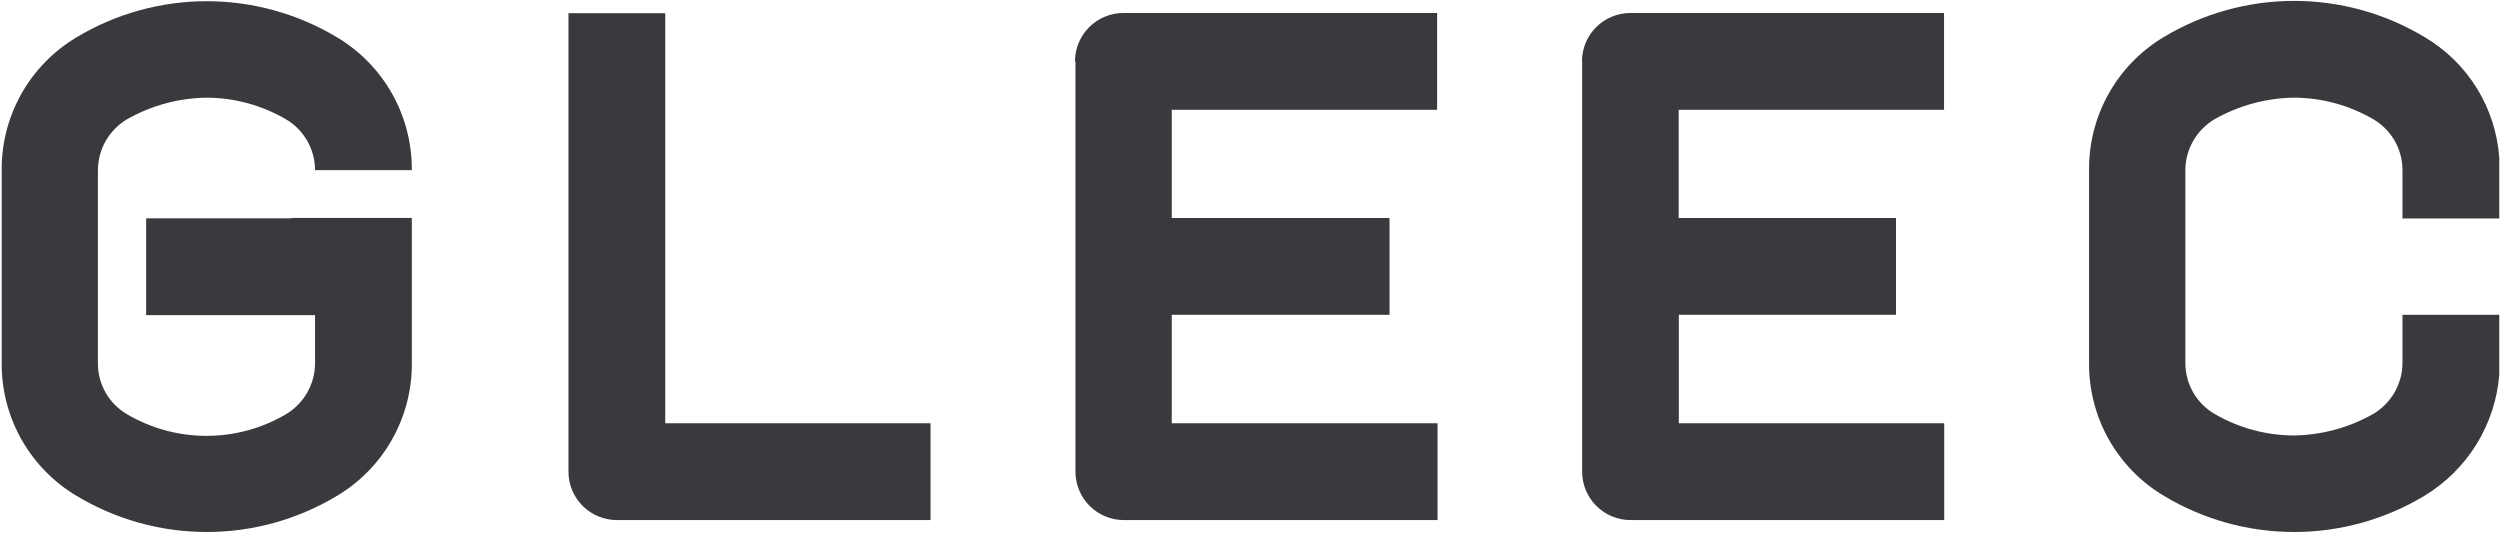
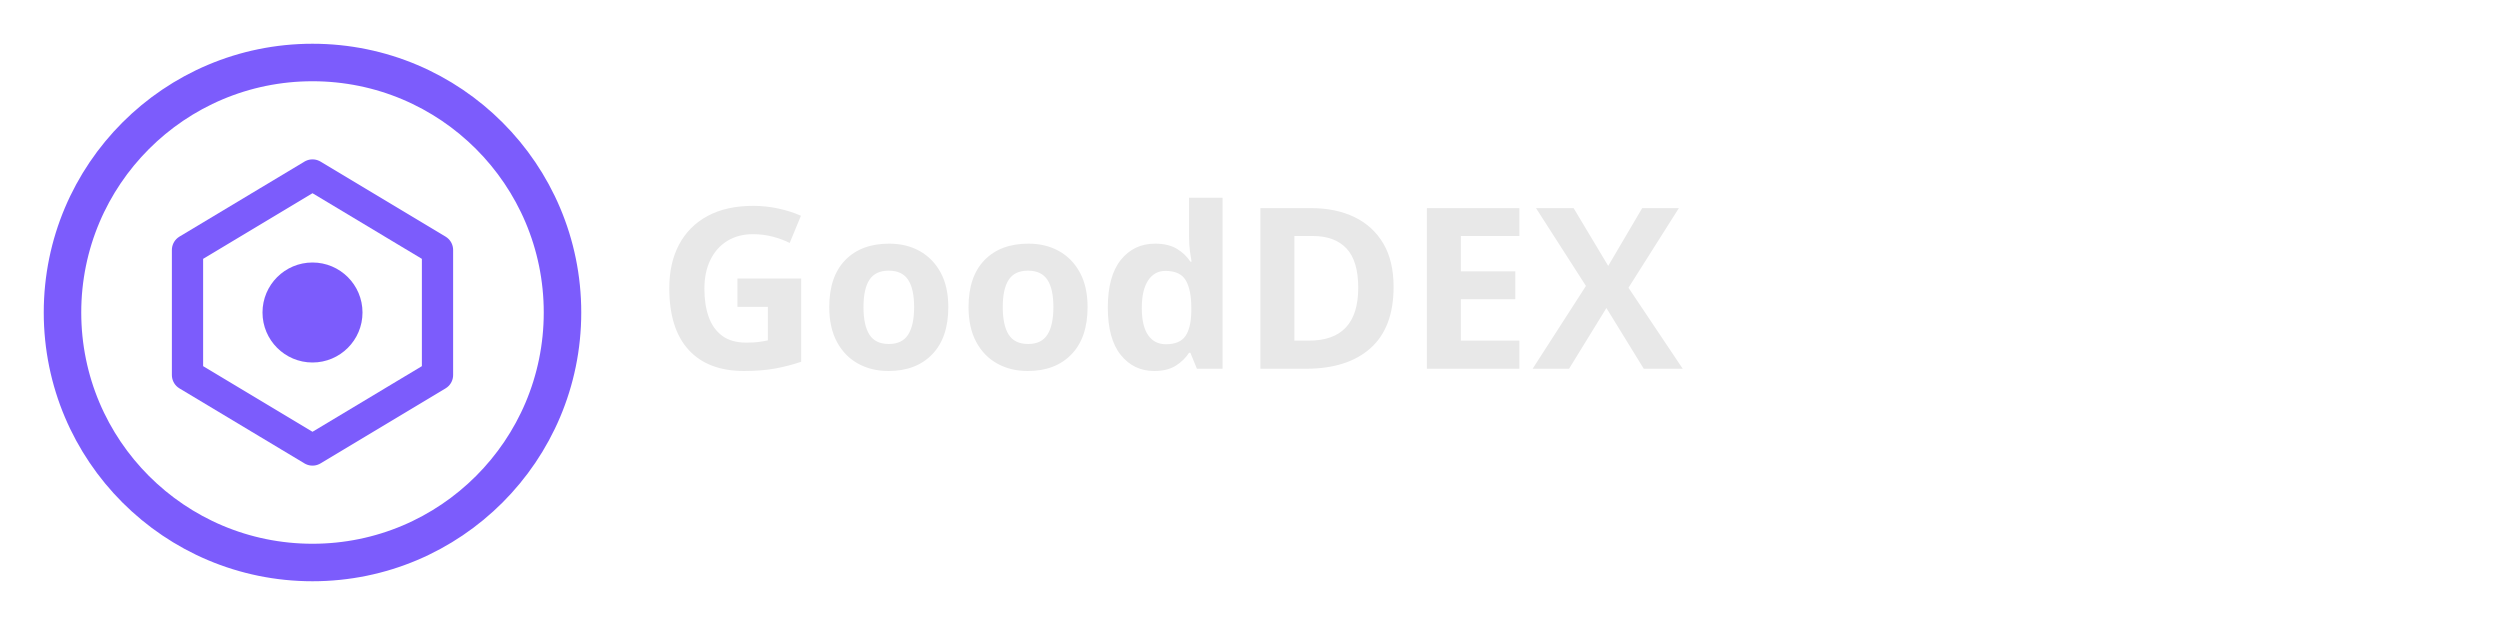
- <svg xmlns="http://www.w3.org/2000/svg" viewBox="699 117 1107 236" fill="none">
-   <path d="M828 213.679H763.714V256.536H838.5V277.964C838.464 282.488 837.266 286.927 835.021 290.855C832.776 294.782 829.559 298.067 825.679 300.393C814.996 306.684 802.825 310.001 790.429 310.001C778.032 310.001 765.861 306.684 755.178 300.393C751.272 298.096 748.034 294.818 745.785 290.884C743.536 286.95 742.354 282.496 742.357 277.964V192.321C742.38 187.79 743.572 183.341 745.818 179.406C748.064 175.47 751.288 172.181 755.178 169.857C765.928 163.727 778.055 160.422 790.429 160.25C802.821 160.284 814.983 163.599 825.679 169.857C829.583 172.165 832.819 175.451 835.067 179.39C837.315 183.329 838.498 187.786 838.5 192.321H881.357C881.444 180.487 878.435 168.835 872.627 158.522C866.819 148.21 858.416 139.596 848.25 133.536C830.825 123.067 810.881 117.537 790.553 117.537C770.226 117.537 750.282 123.067 732.857 133.536C722.691 139.596 714.288 148.21 708.48 158.522C702.672 168.835 699.663 180.487 699.75 192.321V277.786C699.669 289.615 702.681 301.259 708.489 311.565C714.296 321.87 722.697 330.478 732.857 336.536C750.274 347.027 770.221 352.57 790.553 352.57C810.886 352.57 830.833 347.027 848.25 336.536C858.41 330.478 866.811 321.87 872.618 311.565C878.426 301.259 881.438 289.615 881.357 277.786V213.5H828V213.679Z" fill="#393A3D" />
-   <path d="M993.571 122.857H950.714V325.857C950.714 331.54 952.972 336.991 956.991 341.009C961.009 345.028 966.46 347.286 972.143 347.286H1111.04V304.429H993.571V122.857Z" fill="#393A3D" />
-   <path d="M1175.21 144.214V325.857C1175.21 331.54 1177.47 336.991 1181.49 341.009C1185.51 345.028 1190.96 347.286 1196.64 347.286H1335.54V304.429H1217.86V256.393H1314.29V213.536H1217.86V165.607H1335.36V122.75H1196.43C1190.75 122.75 1185.29 125.008 1181.28 129.026C1177.26 133.045 1175 138.495 1175 144.179" fill="#393A3D" />
-   <path d="M1399.57 144.214V325.857C1399.57 331.54 1401.83 336.991 1405.85 341.009C1409.87 345.028 1415.32 347.286 1421 347.286H1559.89V304.429H1442.39V256.393H1538.54V213.536H1442.32V165.607H1559.82V122.75H1420.93C1415.25 122.75 1409.8 125.008 1405.78 129.026C1401.76 133.045 1399.5 138.495 1399.5 144.179" fill="#393A3D" />
-   <path d="M1762.82 277.786C1762.79 282.31 1761.59 286.748 1759.34 290.676C1757.1 294.604 1753.88 297.888 1750 300.214C1739.25 306.344 1727.12 309.649 1714.75 309.821C1702.36 309.787 1690.2 306.473 1679.5 300.214C1675.59 297.917 1672.36 294.639 1670.11 290.705C1667.86 286.771 1666.68 282.317 1666.68 277.786V192.321C1666.7 187.79 1667.89 183.341 1670.14 179.406C1672.39 175.47 1675.61 172.181 1679.5 169.857C1690.25 163.727 1702.38 160.422 1714.75 160.25C1727.14 160.284 1739.3 163.599 1750 169.857C1753.9 172.165 1757.14 175.451 1759.39 179.39C1761.64 183.329 1762.82 187.786 1762.82 192.321V213.75H1805.68V186.964C1804.93 176.011 1801.52 165.406 1795.75 156.07C1789.97 146.734 1782 138.95 1772.54 133.393C1755.11 122.925 1735.17 117.394 1714.84 117.394C1694.51 117.394 1674.57 122.925 1657.14 133.393C1646.98 139.453 1638.57 148.067 1632.77 158.38C1626.96 168.692 1623.95 180.344 1624.04 192.179V277.786C1623.95 289.615 1626.97 301.259 1632.77 311.565C1638.58 321.87 1646.98 330.478 1657.14 336.536C1674.56 347.027 1694.51 352.57 1714.84 352.57C1735.17 352.57 1755.12 347.027 1772.54 336.536C1781.91 330.874 1789.81 323.063 1795.57 313.748C1801.33 304.434 1804.8 293.882 1805.68 282.964V256.393H1762.82V277.786Z" fill="#393A3D" />
+ <svg xmlns="http://www.w3.org/2000/svg" width="800" height="200" viewBox="0 0 800 200" fill="none">
+   <circle cx="100" cy="100" r="80" stroke="#7C5CFC" stroke-width="12" fill="none" />
+   <path d="M60 80 L100 56 L140 80 L140 120 L100 144 L60 120Z" stroke="#7C5CFC" stroke-width="10" fill="none" stroke-linejoin="round" />
+   <circle cx="100" cy="100" r="16" fill="#7C5CFC" />
+   <text x="210" y="118" font-family="system-ui,sans-serif" font-weight="600" font-size="72" fill="#E8E8E8">GoodDEX</text>
</svg>
